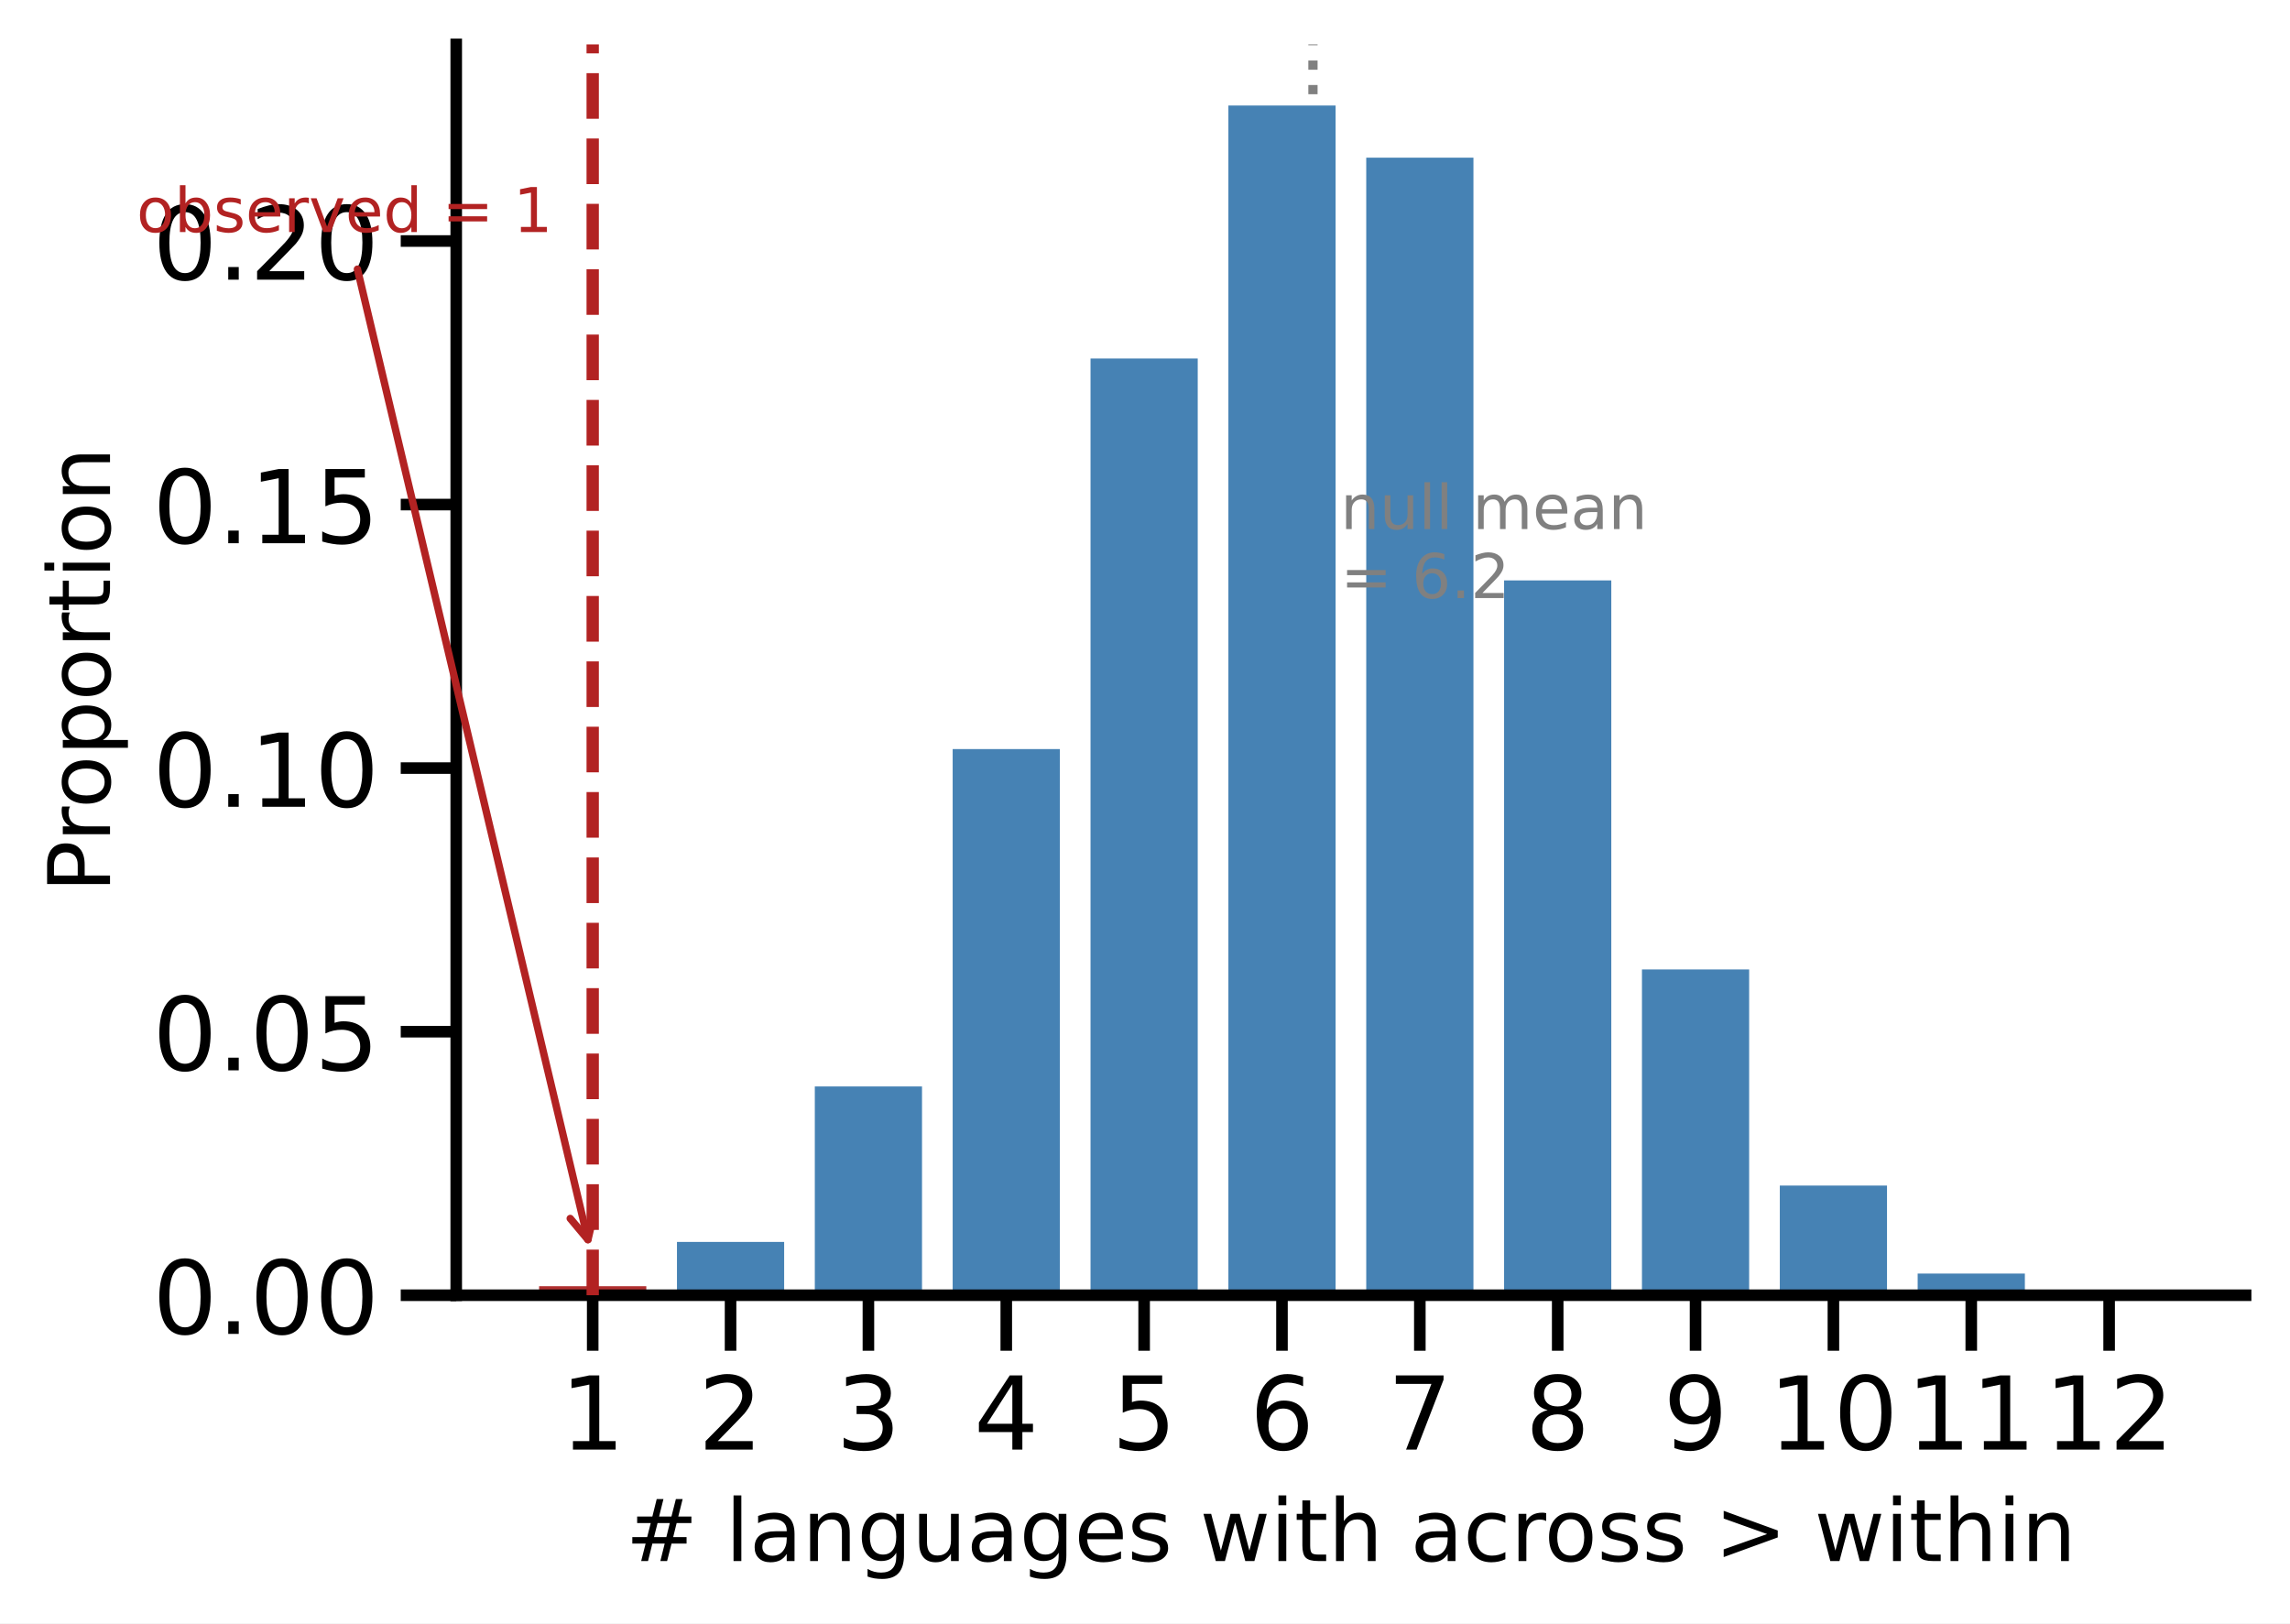
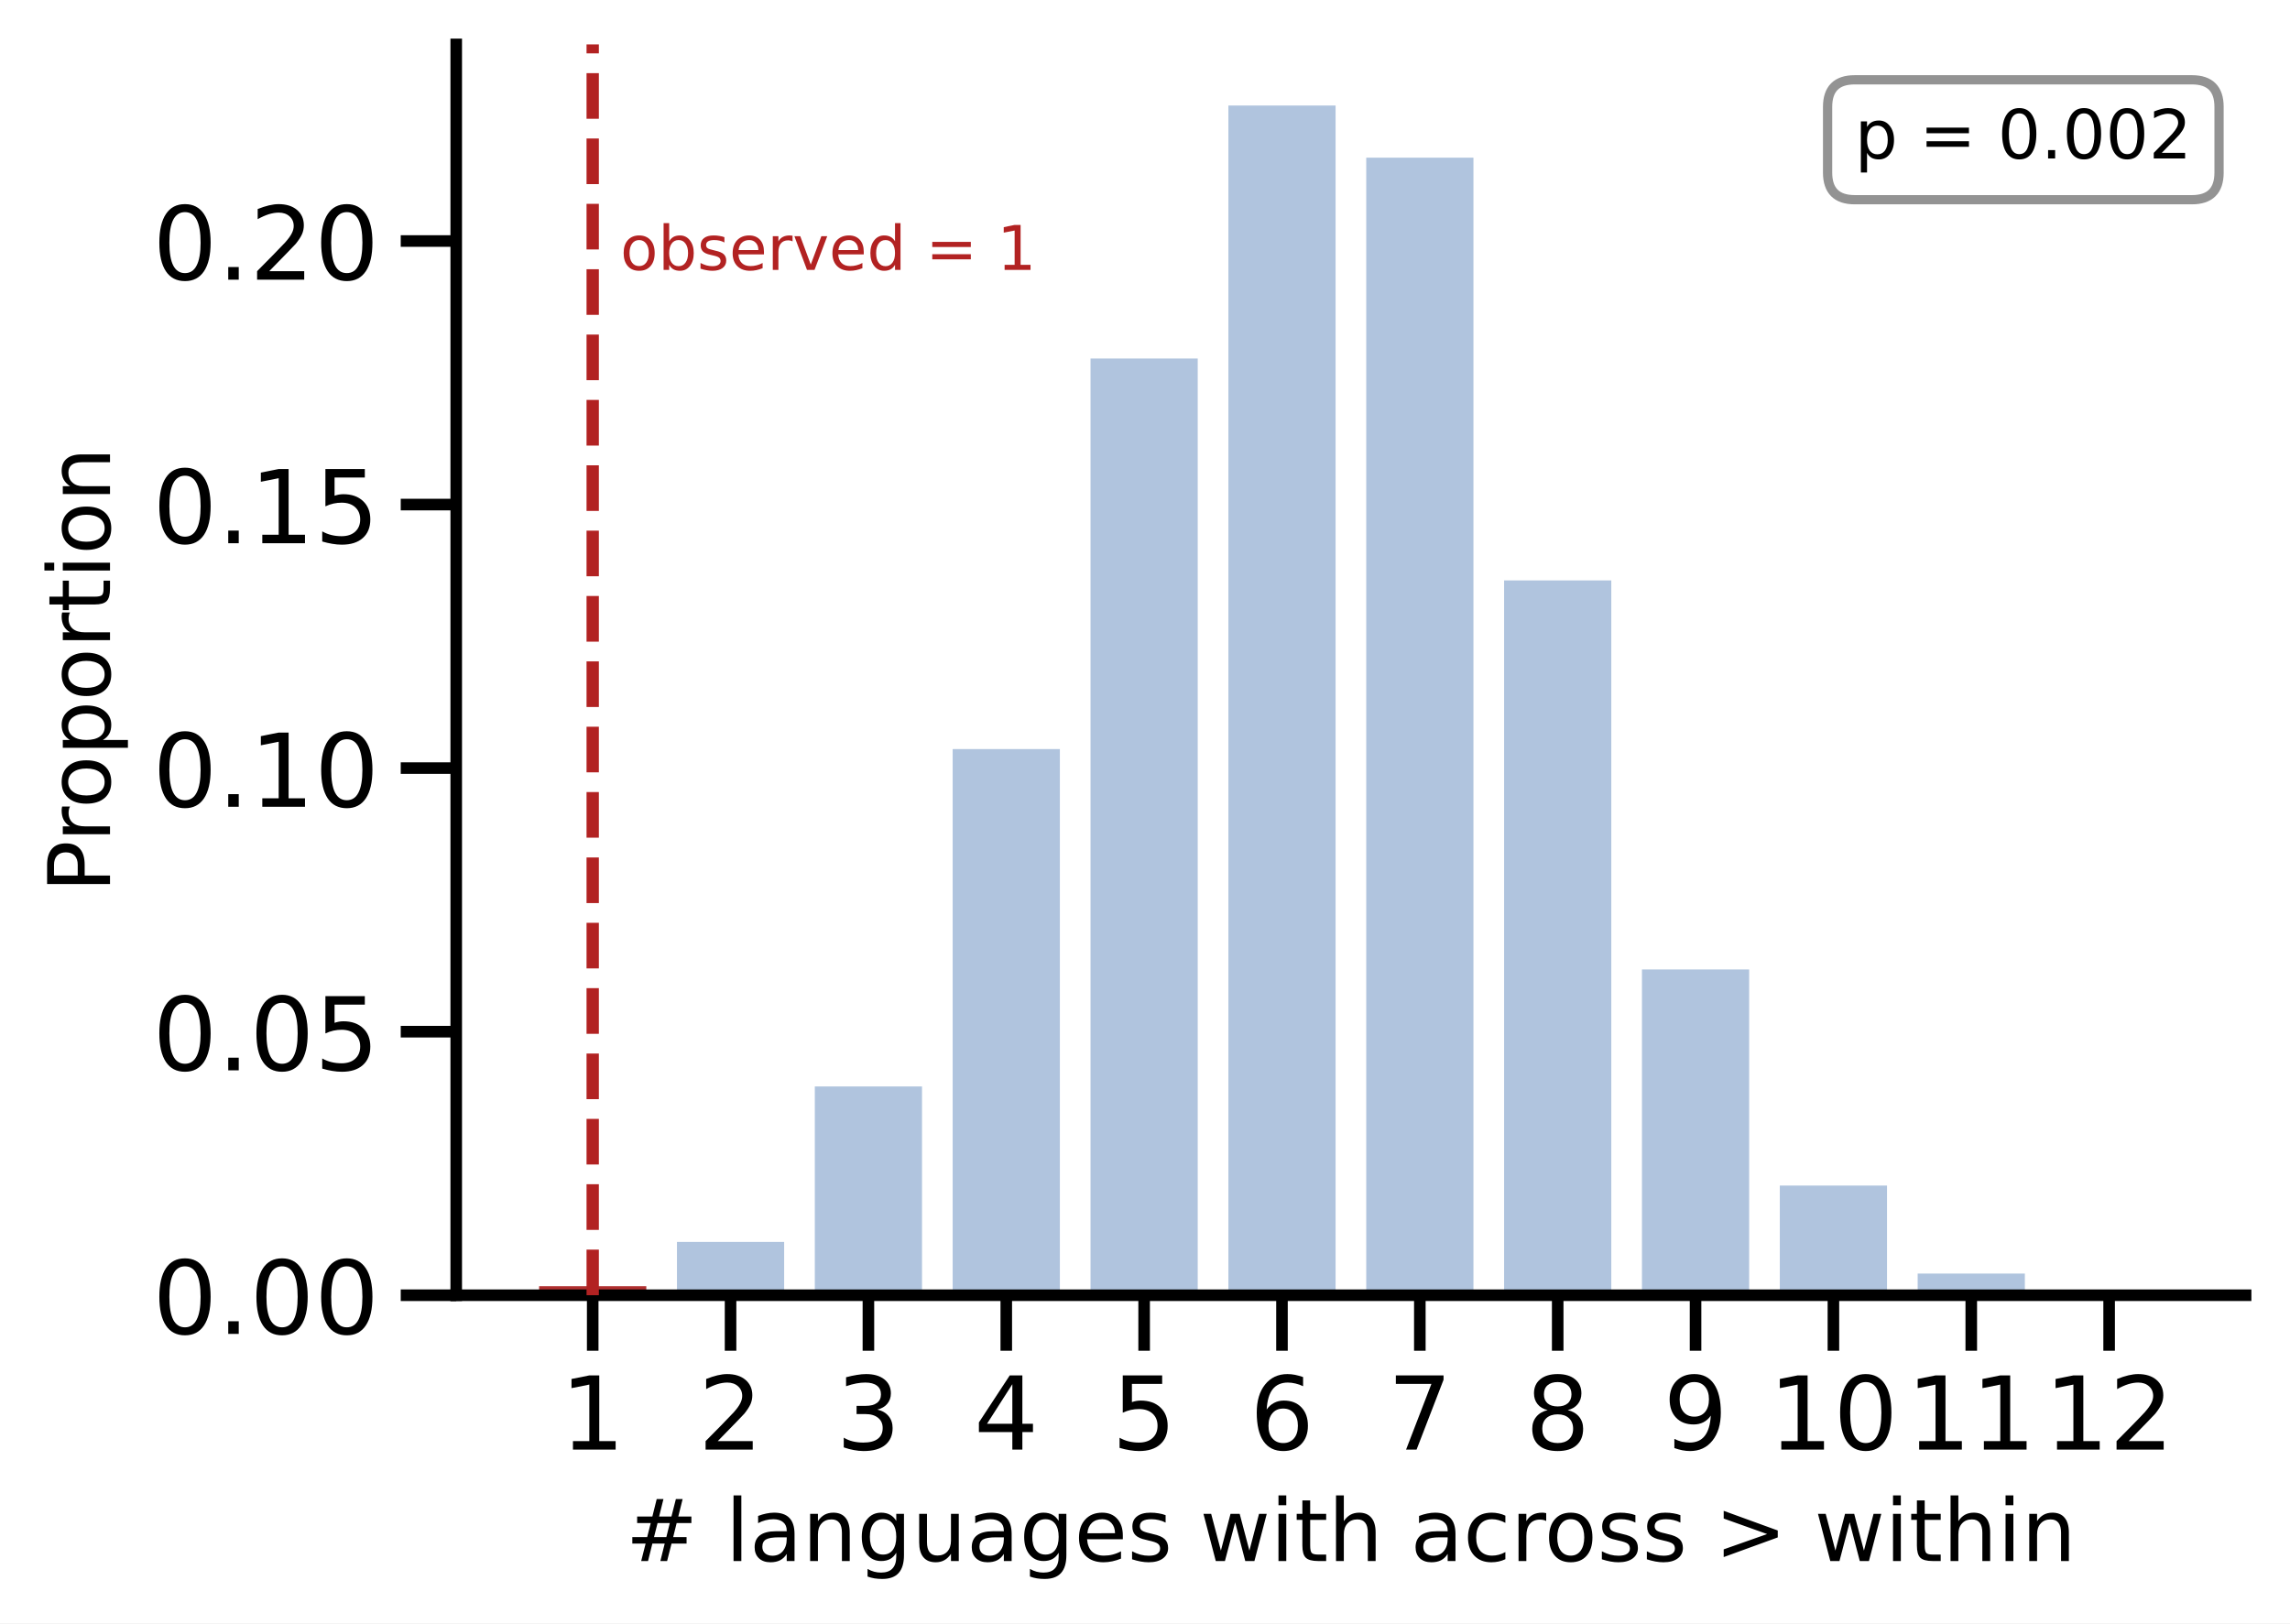
<svg xmlns="http://www.w3.org/2000/svg" xmlns:xlink="http://www.w3.org/1999/xlink" width="371.378pt" height="263.278pt" viewBox="0 0 371.378 263.278" version="1.1">
  <defs>
    <style type="text/css">*{stroke-linejoin: round; stroke-linecap: butt}</style>
  </defs>
  <g id="figure_1">
    <g id="patch_1">
      <path d="M 0 263.278  L 371.378 263.278  L 371.378 0  L 0 0  z " style="fill: #ffffff" />
    </g>
    <g id="axes_1">
      <g id="patch_2">
        <path d="M 73.988 210.06  L 364.178 210.06  L 364.178 7.2  L 73.988 7.2  z " style="fill: #ffffff" />
      </g>
-       <g id="line2d_1">
-         <path d="M 212.928 210.06  L 212.928 7.2  " clip-path="url(#pf0e78ff7ca)" style="fill: none; stroke-dasharray: 1.5,2.475; stroke-dashoffset: 0; stroke: #808080; stroke-width: 1.5" />
-       </g>
      <g id="matplotlib.axis_1">
        <g id="xtick_1">
-           <g id="line2d_2">
+           <g id="line2d_1">
            <defs>
-               <path id="m62f623cb8f" d="M 0 0  L 0 9  " style="stroke: #000000; stroke-width: 1.875" />
+               <path id="m38493b5017" d="M 0 0  L 0 9  " style="stroke: #000000; stroke-width: 1.875" />
            </defs>
            <g>
-               <use xlink:href="#m62f623cb8f" x="96.121" y="210.06" style="stroke: #000000; stroke-width: 1.875" />
+               <use xlink:href="#m38493b5017" x="96.121" y="210.06" style="stroke: #000000; stroke-width: 1.875" />
            </g>
          </g>
          <g id="text_1">
            <text style="font-size: 16.5px; font-family: 'DejaVu Sans'; text-anchor: middle" x="96.121" y="235.097" transform="rotate(-0 96.12079 235.0974)">1</text>
          </g>
        </g>
        <g id="xtick_2">
-           <g id="line2d_3">
-             <g>
-               <use xlink:href="#m62f623cb8f" x="118.477" y="210.06" style="stroke: #000000; stroke-width: 1.875" />
+           <g id="line2d_2">
+             <g>
+               <use xlink:href="#m38493b5017" x="118.477" y="210.06" style="stroke: #000000; stroke-width: 1.875" />
            </g>
          </g>
          <g id="text_2">
            <text style="font-size: 16.5px; font-family: 'DejaVu Sans'; text-anchor: middle" x="118.477" y="235.097" transform="rotate(-0 118.4775 235.0974)">2</text>
          </g>
        </g>
        <g id="xtick_3">
-           <g id="line2d_4">
-             <g>
-               <use xlink:href="#m62f623cb8f" x="140.834" y="210.06" style="stroke: #000000; stroke-width: 1.875" />
+           <g id="line2d_3">
+             <g>
+               <use xlink:href="#m38493b5017" x="140.834" y="210.06" style="stroke: #000000; stroke-width: 1.875" />
            </g>
          </g>
          <g id="text_3">
            <text style="font-size: 16.5px; font-family: 'DejaVu Sans'; text-anchor: middle" x="140.834" y="235.097" transform="rotate(-0 140.8342 235.0974)">3</text>
          </g>
        </g>
        <g id="xtick_4">
-           <g id="line2d_5">
-             <g>
-               <use xlink:href="#m62f623cb8f" x="163.191" y="210.06" style="stroke: #000000; stroke-width: 1.875" />
+           <g id="line2d_4">
+             <g>
+               <use xlink:href="#m38493b5017" x="163.191" y="210.06" style="stroke: #000000; stroke-width: 1.875" />
            </g>
          </g>
          <g id="text_4">
            <text style="font-size: 16.5px; font-family: 'DejaVu Sans'; text-anchor: middle" x="163.191" y="235.097" transform="rotate(-0 163.1909 235.0974)">4</text>
          </g>
        </g>
        <g id="xtick_5">
-           <g id="line2d_6">
-             <g>
-               <use xlink:href="#m62f623cb8f" x="185.548" y="210.06" style="stroke: #000000; stroke-width: 1.875" />
+           <g id="line2d_5">
+             <g>
+               <use xlink:href="#m38493b5017" x="185.548" y="210.06" style="stroke: #000000; stroke-width: 1.875" />
            </g>
          </g>
          <g id="text_5">
            <text style="font-size: 16.5px; font-family: 'DejaVu Sans'; text-anchor: middle" x="185.548" y="235.097" transform="rotate(-0 185.5476 235.0974)">5</text>
          </g>
        </g>
        <g id="xtick_6">
-           <g id="line2d_7">
-             <g>
-               <use xlink:href="#m62f623cb8f" x="207.904" y="210.06" style="stroke: #000000; stroke-width: 1.875" />
+           <g id="line2d_6">
+             <g>
+               <use xlink:href="#m38493b5017" x="207.904" y="210.06" style="stroke: #000000; stroke-width: 1.875" />
            </g>
          </g>
          <g id="text_6">
            <text style="font-size: 16.5px; font-family: 'DejaVu Sans'; text-anchor: middle" x="207.904" y="235.097" transform="rotate(-0 207.9043 235.0974)">6</text>
          </g>
        </g>
        <g id="xtick_7">
-           <g id="line2d_8">
-             <g>
-               <use xlink:href="#m62f623cb8f" x="230.261" y="210.06" style="stroke: #000000; stroke-width: 1.875" />
+           <g id="line2d_7">
+             <g>
+               <use xlink:href="#m38493b5017" x="230.261" y="210.06" style="stroke: #000000; stroke-width: 1.875" />
            </g>
          </g>
          <g id="text_7">
            <text style="font-size: 16.5px; font-family: 'DejaVu Sans'; text-anchor: middle" x="230.261" y="235.097" transform="rotate(-0 230.261 235.0974)">7</text>
          </g>
        </g>
        <g id="xtick_8">
-           <g id="line2d_9">
-             <g>
-               <use xlink:href="#m62f623cb8f" x="252.618" y="210.06" style="stroke: #000000; stroke-width: 1.875" />
+           <g id="line2d_8">
+             <g>
+               <use xlink:href="#m38493b5017" x="252.618" y="210.06" style="stroke: #000000; stroke-width: 1.875" />
            </g>
          </g>
          <g id="text_8">
            <text style="font-size: 16.5px; font-family: 'DejaVu Sans'; text-anchor: middle" x="252.618" y="235.097" transform="rotate(-0 252.6177 235.0974)">8</text>
          </g>
        </g>
        <g id="xtick_9">
-           <g id="line2d_10">
-             <g>
-               <use xlink:href="#m62f623cb8f" x="274.974" y="210.06" style="stroke: #000000; stroke-width: 1.875" />
+           <g id="line2d_9">
+             <g>
+               <use xlink:href="#m38493b5017" x="274.974" y="210.06" style="stroke: #000000; stroke-width: 1.875" />
            </g>
          </g>
          <g id="text_9">
            <text style="font-size: 16.5px; font-family: 'DejaVu Sans'; text-anchor: middle" x="274.974" y="235.097" transform="rotate(-0 274.9744 235.0974)">9</text>
          </g>
        </g>
        <g id="xtick_10">
-           <g id="line2d_11">
-             <g>
-               <use xlink:href="#m62f623cb8f" x="297.331" y="210.06" style="stroke: #000000; stroke-width: 1.875" />
+           <g id="line2d_10">
+             <g>
+               <use xlink:href="#m38493b5017" x="297.331" y="210.06" style="stroke: #000000; stroke-width: 1.875" />
            </g>
          </g>
          <g id="text_10">
            <text style="font-size: 16.5px; font-family: 'DejaVu Sans'; text-anchor: middle" x="297.331" y="235.097" transform="rotate(-0 297.3311 235.0974)">10</text>
          </g>
        </g>
        <g id="xtick_11">
-           <g id="line2d_12">
-             <g>
-               <use xlink:href="#m62f623cb8f" x="319.688" y="210.06" style="stroke: #000000; stroke-width: 1.875" />
+           <g id="line2d_11">
+             <g>
+               <use xlink:href="#m38493b5017" x="319.688" y="210.06" style="stroke: #000000; stroke-width: 1.875" />
            </g>
          </g>
          <g id="text_11">
            <text style="font-size: 16.5px; font-family: 'DejaVu Sans'; text-anchor: middle" x="319.688" y="235.097" transform="rotate(-0 319.6878 235.0974)">11</text>
          </g>
        </g>
        <g id="xtick_12">
-           <g id="line2d_13">
-             <g>
-               <use xlink:href="#m62f623cb8f" x="342.045" y="210.06" style="stroke: #000000; stroke-width: 1.875" />
+           <g id="line2d_12">
+             <g>
+               <use xlink:href="#m38493b5017" x="342.045" y="210.06" style="stroke: #000000; stroke-width: 1.875" />
            </g>
          </g>
          <g id="text_12">
            <text style="font-size: 16.5px; font-family: 'DejaVu Sans'; text-anchor: middle" x="342.045" y="235.097" transform="rotate(-0 342.0445 235.0974)">12</text>
          </g>
        </g>
        <g id="text_13">
          <text style="font-size: 14px; font-family: 'DejaVu Sans'; text-anchor: middle" x="219.083" y="253.167" transform="rotate(-0 219.0827 253.1667)"># languages with across &gt; within</text>
        </g>
      </g>
      <g id="matplotlib.axis_2">
        <g id="ytick_1">
-           <g id="line2d_14">
+           <g id="line2d_13">
            <defs>
-               <path id="mf5e72b7cda" d="M 0 0  L -9 0  " style="stroke: #000000; stroke-width: 1.875" />
+               <path id="md5f3dac1f3" d="M 0 0  L -9 0  " style="stroke: #000000; stroke-width: 1.875" />
            </defs>
            <g>
-               <use xlink:href="#mf5e72b7cda" x="73.988" y="210.06" style="stroke: #000000; stroke-width: 1.875" />
+               <use xlink:href="#md5f3dac1f3" x="73.988" y="210.06" style="stroke: #000000; stroke-width: 1.875" />
            </g>
          </g>
          <g id="text_14">
            <text style="font-size: 16.5px; font-family: 'DejaVu Sans'; text-anchor: end" x="61.488" y="216.329" transform="rotate(-0 61.48766 216.3287)">0.00</text>
          </g>
        </g>
        <g id="ytick_2">
-           <g id="line2d_15">
-             <g>
-               <use xlink:href="#mf5e72b7cda" x="73.988" y="167.317" style="stroke: #000000; stroke-width: 1.875" />
+           <g id="line2d_14">
+             <g>
+               <use xlink:href="#md5f3dac1f3" x="73.988" y="167.317" style="stroke: #000000; stroke-width: 1.875" />
            </g>
          </g>
          <g id="text_15">
            <text style="font-size: 16.5px; font-family: 'DejaVu Sans'; text-anchor: end" x="61.488" y="173.585" transform="rotate(-0 61.48766 173.5853)">0.05</text>
          </g>
        </g>
        <g id="ytick_3">
-           <g id="line2d_16">
-             <g>
-               <use xlink:href="#mf5e72b7cda" x="73.988" y="124.573" style="stroke: #000000; stroke-width: 1.875" />
+           <g id="line2d_15">
+             <g>
+               <use xlink:href="#md5f3dac1f3" x="73.988" y="124.573" style="stroke: #000000; stroke-width: 1.875" />
            </g>
          </g>
          <g id="text_16">
            <text style="font-size: 16.5px; font-family: 'DejaVu Sans'; text-anchor: end" x="61.488" y="130.842" transform="rotate(-0 61.48766 130.842)">0.10</text>
          </g>
        </g>
        <g id="ytick_4">
-           <g id="line2d_17">
-             <g>
-               <use xlink:href="#mf5e72b7cda" x="73.988" y="81.83" style="stroke: #000000; stroke-width: 1.875" />
+           <g id="line2d_16">
+             <g>
+               <use xlink:href="#md5f3dac1f3" x="73.988" y="81.83" style="stroke: #000000; stroke-width: 1.875" />
            </g>
          </g>
          <g id="text_17">
            <text style="font-size: 16.5px; font-family: 'DejaVu Sans'; text-anchor: end" x="61.488" y="88.099" transform="rotate(-0 61.48766 88.09862)">0.15</text>
          </g>
        </g>
        <g id="ytick_5">
-           <g id="line2d_18">
-             <g>
-               <use xlink:href="#mf5e72b7cda" x="73.988" y="39.087" style="stroke: #000000; stroke-width: 1.875" />
+           <g id="line2d_17">
+             <g>
+               <use xlink:href="#md5f3dac1f3" x="73.988" y="39.087" style="stroke: #000000; stroke-width: 1.875" />
            </g>
          </g>
          <g id="text_18">
            <text style="font-size: 16.5px; font-family: 'DejaVu Sans'; text-anchor: end" x="61.488" y="45.355" transform="rotate(-0 61.48766 45.35526)">0.20</text>
          </g>
        </g>
        <g id="text_19">
          <text style="font-size: 14px; font-family: 'DejaVu Sans'; text-anchor: middle" x="17.838" y="108.63" transform="rotate(-90 17.83781 108.63)">Proportion</text>
        </g>
      </g>
      <g id="patch_3">
-         <path d="M 87.178 210.06  L 105.063 210.06  L 105.063 208.35  L 87.178 208.35  z " clip-path="url(#pf0e78ff7ca)" style="fill: #b03030; stroke: #ffffff; stroke-width: 0.5; stroke-linejoin: miter" />
+         <path d="M 87.178 210.06  L 105.063 210.06  L 105.063 208.35  L 87.178 208.35  z " clip-path="url(#p10531339e6)" style="fill: #b03030; stroke: #ffffff; stroke-width: 0.5; stroke-linejoin: miter" />
      </g>
      <g id="patch_4">
-         <path d="M 109.535 210.06  L 127.42 210.06  L 127.42 201.169  L 109.535 201.169  z " clip-path="url(#pf0e78ff7ca)" style="fill: #4682b4; stroke: #ffffff; stroke-width: 0.5; stroke-linejoin: miter" />
+         <path d="M 109.535 210.06  L 127.42 210.06  L 127.42 201.169  L 109.535 201.169  z " clip-path="url(#p10531339e6)" style="fill: #b0c4de; stroke: #ffffff; stroke-width: 0.5; stroke-linejoin: miter" />
      </g>
      <g id="patch_5">
-         <path d="M 131.892 210.06  L 149.777 210.06  L 149.777 175.951  L 131.892 175.951  z " clip-path="url(#pf0e78ff7ca)" style="fill: #4682b4; stroke: #ffffff; stroke-width: 0.5; stroke-linejoin: miter" />
+         <path d="M 131.892 210.06  L 149.777 210.06  L 149.777 175.951  L 131.892 175.951  z " clip-path="url(#p10531339e6)" style="fill: #b0c4de; stroke: #ffffff; stroke-width: 0.5; stroke-linejoin: miter" />
      </g>
      <g id="patch_6">
-         <path d="M 154.248 210.06  L 172.134 210.06  L 172.134 121.239  L 154.248 121.239  z " clip-path="url(#pf0e78ff7ca)" style="fill: #4682b4; stroke: #ffffff; stroke-width: 0.5; stroke-linejoin: miter" />
+         <path d="M 154.248 210.06  L 172.134 210.06  L 172.134 121.239  L 154.248 121.239  z " clip-path="url(#p10531339e6)" style="fill: #b0c4de; stroke: #ffffff; stroke-width: 0.5; stroke-linejoin: miter" />
      </g>
      <g id="patch_7">
-         <path d="M 176.605 210.06  L 194.49 210.06  L 194.49 57.894  L 176.605 57.894  z " clip-path="url(#pf0e78ff7ca)" style="fill: #4682b4; stroke: #ffffff; stroke-width: 0.5; stroke-linejoin: miter" />
+         <path d="M 176.605 210.06  L 194.49 210.06  L 194.49 57.894  L 176.605 57.894  z " clip-path="url(#p10531339e6)" style="fill: #b0c4de; stroke: #ffffff; stroke-width: 0.5; stroke-linejoin: miter" />
      </g>
      <g id="patch_8">
-         <path d="M 198.962 210.06  L 216.847 210.06  L 216.847 16.86  L 198.962 16.86  z " clip-path="url(#pf0e78ff7ca)" style="fill: #4682b4; stroke: #ffffff; stroke-width: 0.5; stroke-linejoin: miter" />
+         <path d="M 198.962 210.06  L 216.847 210.06  L 216.847 16.86  L 198.962 16.86  z " clip-path="url(#p10531339e6)" style="fill: #b0c4de; stroke: #ffffff; stroke-width: 0.5; stroke-linejoin: miter" />
      </g>
      <g id="patch_9">
-         <path d="M 221.318 210.06  L 239.204 210.06  L 239.204 25.323  L 221.318 25.323  z " clip-path="url(#pf0e78ff7ca)" style="fill: #4682b4; stroke: #ffffff; stroke-width: 0.5; stroke-linejoin: miter" />
+         <path d="M 221.318 210.06  L 239.204 210.06  L 239.204 25.323  L 221.318 25.323  z " clip-path="url(#p10531339e6)" style="fill: #b0c4de; stroke: #ffffff; stroke-width: 0.5; stroke-linejoin: miter" />
      </g>
      <g id="patch_10">
-         <path d="M 243.675 210.06  L 261.56 210.06  L 261.56 93.884  L 243.675 93.884  z " clip-path="url(#pf0e78ff7ca)" style="fill: #4682b4; stroke: #ffffff; stroke-width: 0.5; stroke-linejoin: miter" />
+         <path d="M 243.675 210.06  L 261.56 210.06  L 261.56 93.884  L 243.675 93.884  z " clip-path="url(#p10531339e6)" style="fill: #b0c4de; stroke: #ffffff; stroke-width: 0.5; stroke-linejoin: miter" />
      </g>
      <g id="patch_11">
-         <path d="M 266.032 210.06  L 283.917 210.06  L 283.917 156.973  L 266.032 156.973  z " clip-path="url(#pf0e78ff7ca)" style="fill: #4682b4; stroke: #ffffff; stroke-width: 0.5; stroke-linejoin: miter" />
+         <path d="M 266.032 210.06  L 283.917 210.06  L 283.917 156.973  L 266.032 156.973  z " clip-path="url(#p10531339e6)" style="fill: #b0c4de; stroke: #ffffff; stroke-width: 0.5; stroke-linejoin: miter" />
      </g>
      <g id="patch_12">
-         <path d="M 288.388 210.06  L 306.274 210.06  L 306.274 192.022  L 288.388 192.022  z " clip-path="url(#pf0e78ff7ca)" style="fill: #4682b4; stroke: #ffffff; stroke-width: 0.5; stroke-linejoin: miter" />
+         <path d="M 288.388 210.06  L 306.274 210.06  L 306.274 192.022  L 288.388 192.022  z " clip-path="url(#p10531339e6)" style="fill: #b0c4de; stroke: #ffffff; stroke-width: 0.5; stroke-linejoin: miter" />
      </g>
      <g id="patch_13">
-         <path d="M 310.745 210.06  L 328.63 210.06  L 328.63 206.299  L 310.745 206.299  z " clip-path="url(#pf0e78ff7ca)" style="fill: #4682b4; stroke: #ffffff; stroke-width: 0.5; stroke-linejoin: miter" />
+         <path d="M 310.745 210.06  L 328.63 210.06  L 328.63 206.299  L 310.745 206.299  z " clip-path="url(#p10531339e6)" style="fill: #b0c4de; stroke: #ffffff; stroke-width: 0.5; stroke-linejoin: miter" />
      </g>
      <g id="patch_14">
-         <path d="M 333.102 210.06  L 350.987 210.06  L 350.987 209.889  L 333.102 209.889  z " clip-path="url(#pf0e78ff7ca)" style="fill: #4682b4; stroke: #ffffff; stroke-width: 0.5; stroke-linejoin: miter" />
+         <path d="M 333.102 210.06  L 350.987 210.06  L 350.987 209.889  L 333.102 209.889  z " clip-path="url(#p10531339e6)" style="fill: #b0c4de; stroke: #ffffff; stroke-width: 0.5; stroke-linejoin: miter" />
      </g>
      <g id="patch_15">
        <path d="M 73.988 210.06  L 73.988 7.2  " style="fill: none; stroke: #000000; stroke-width: 1.875; stroke-linejoin: miter; stroke-linecap: square" />
      </g>
      <g id="patch_16">
        <path d="M 73.988 210.06  L 364.178 210.06  " style="fill: none; stroke: #000000; stroke-width: 1.875; stroke-linejoin: miter; stroke-linecap: square" />
      </g>
-       <g id="line2d_19">
-         <path d="M 96.121 210.06  L 96.121 7.2  " clip-path="url(#pf0e78ff7ca)" style="fill: none; stroke-dasharray: 7.4,3.2; stroke-dashoffset: 0; stroke: #b22222; stroke-width: 2" />
-       </g>
-       <g id="patch_17">
-         <path d="M 57.965 43.655  Q 76.812 123.002 95.349 201.044  " style="fill: none; stroke: #b22222; stroke-width: 1.2; stroke-linecap: round" />
-         <path d="M 96.371 196.69  L 95.349 201.044  L 92.479 197.614  " style="fill: none; stroke: #b22222; stroke-width: 1.2; stroke-linecap: round" />
+       <g id="line2d_18">
+         <path d="M 96.121 210.06  L 96.121 7.2  " clip-path="url(#p10531339e6)" style="fill: none; stroke-dasharray: 7.4,3.2; stroke-dashoffset: 0; stroke: #b22222; stroke-width: 2" />
      </g>
      <g id="text_20">
-         <text style="font-size: 10px; font-family: 'DejaVu Sans'; text-anchor: middle; fill: #b22222" x="55.879" y="37.629" transform="rotate(-0 55.87873 37.629)">observed = 1</text>
+         <text style="font-size: 10px; font-family: 'DejaVu Sans'; text-anchor: start; fill: #b22222" x="100.592" y="43.778" transform="rotate(-0 100.5921 43.77844)">observed = 1</text>
      </g>
      <g id="text_21">
-         <text style="font-size: 10px; font-family: 'DejaVu Sans'; fill: #808080" transform="translate(217.3992 85.79944)">null mean</text>
-         <text style="font-size: 10px; font-family: 'DejaVu Sans'; fill: #808080" transform="translate(217.3992 96.99725)">= 6.2</text>
+         <g id="patch_17">
+           <path d="M 300.788 32.389  L 355.472 32.389  Q 359.872 32.389 359.872 27.989  L 359.872 17.343  Q 359.872 12.943 355.472 12.943  L 300.788 12.943  Q 296.388 12.943 296.388 17.343  L 296.388 27.989  Q 296.388 32.389 300.788 32.389  z " style="fill: #ffffff; opacity: 0.85; stroke: #808080; stroke-width: 1.5; stroke-linejoin: miter" />
+         </g>
+         <text style="font-size: 11px; font-family: 'DejaVu Sans'; text-anchor: end" x="355.472" y="25.701" transform="rotate(-0 355.472 25.70128)">p = 0.002</text>
      </g>
    </g>
  </g>
  <defs>
-     <clipPath id="pf0e78ff7ca">
+     <clipPath id="p10531339e6">
      <rect x="73.988" y="7.2" width="290.19" height="202.86" />
    </clipPath>
  </defs>
</svg>
